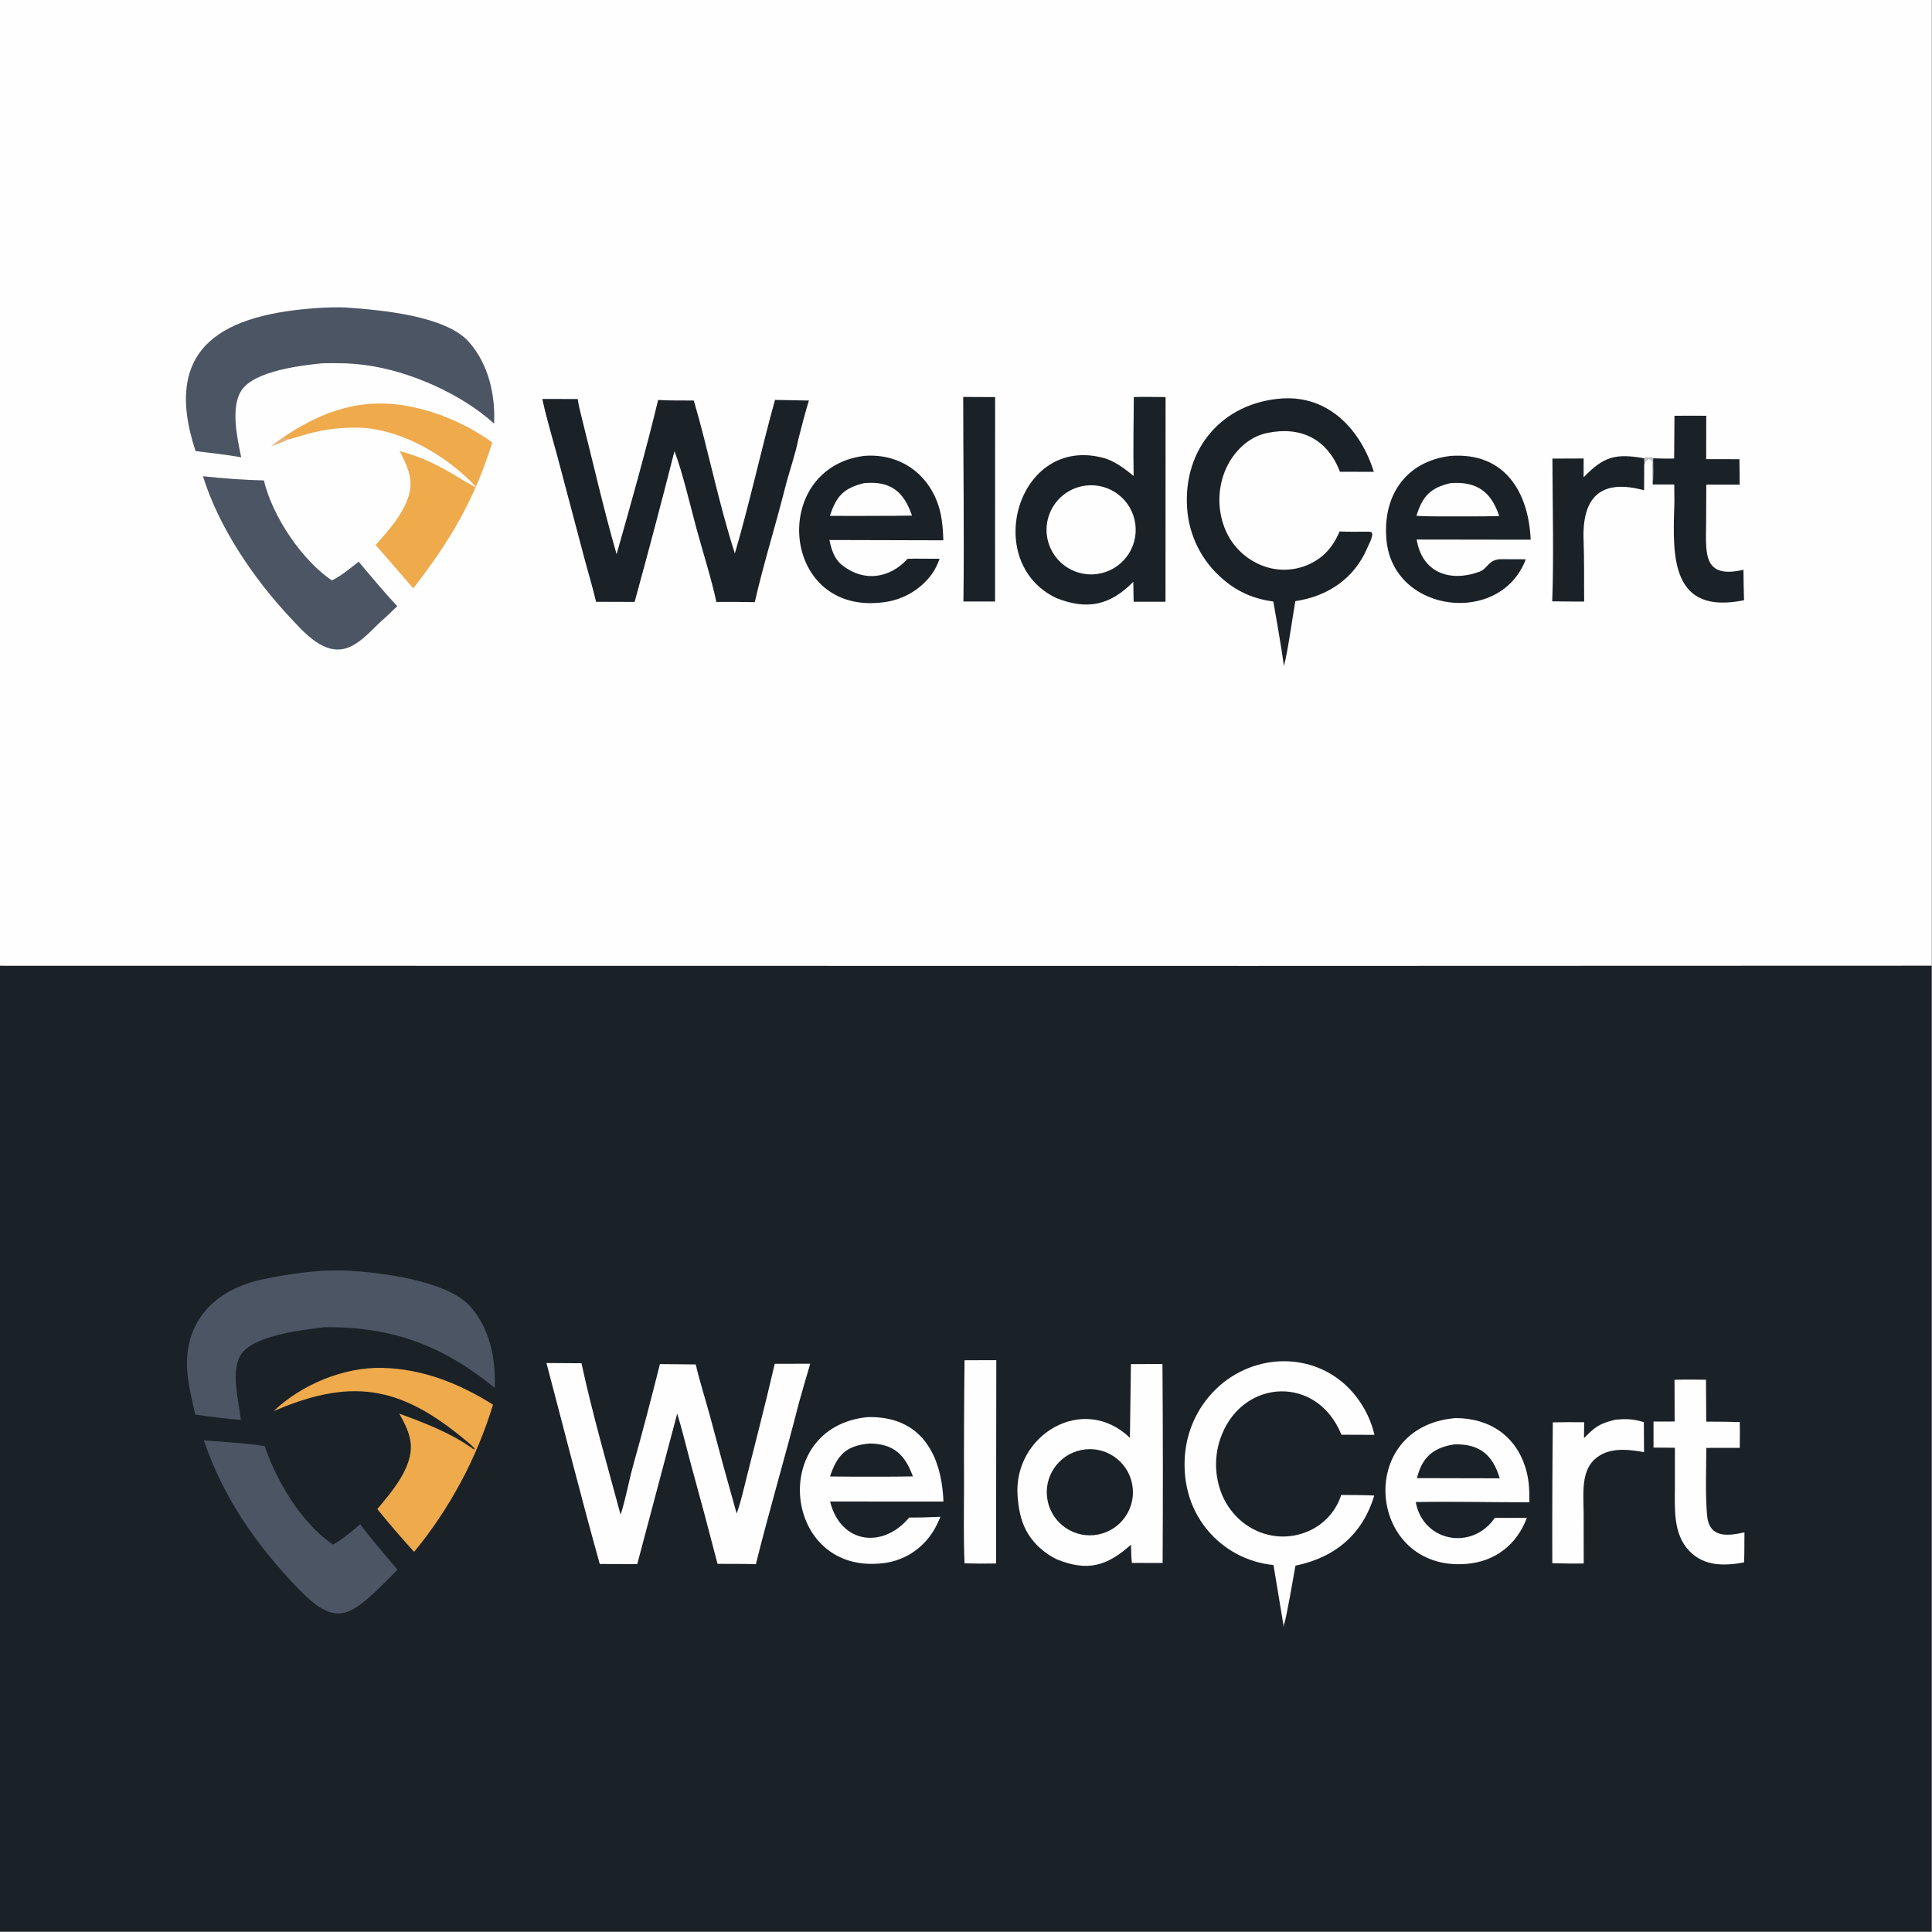
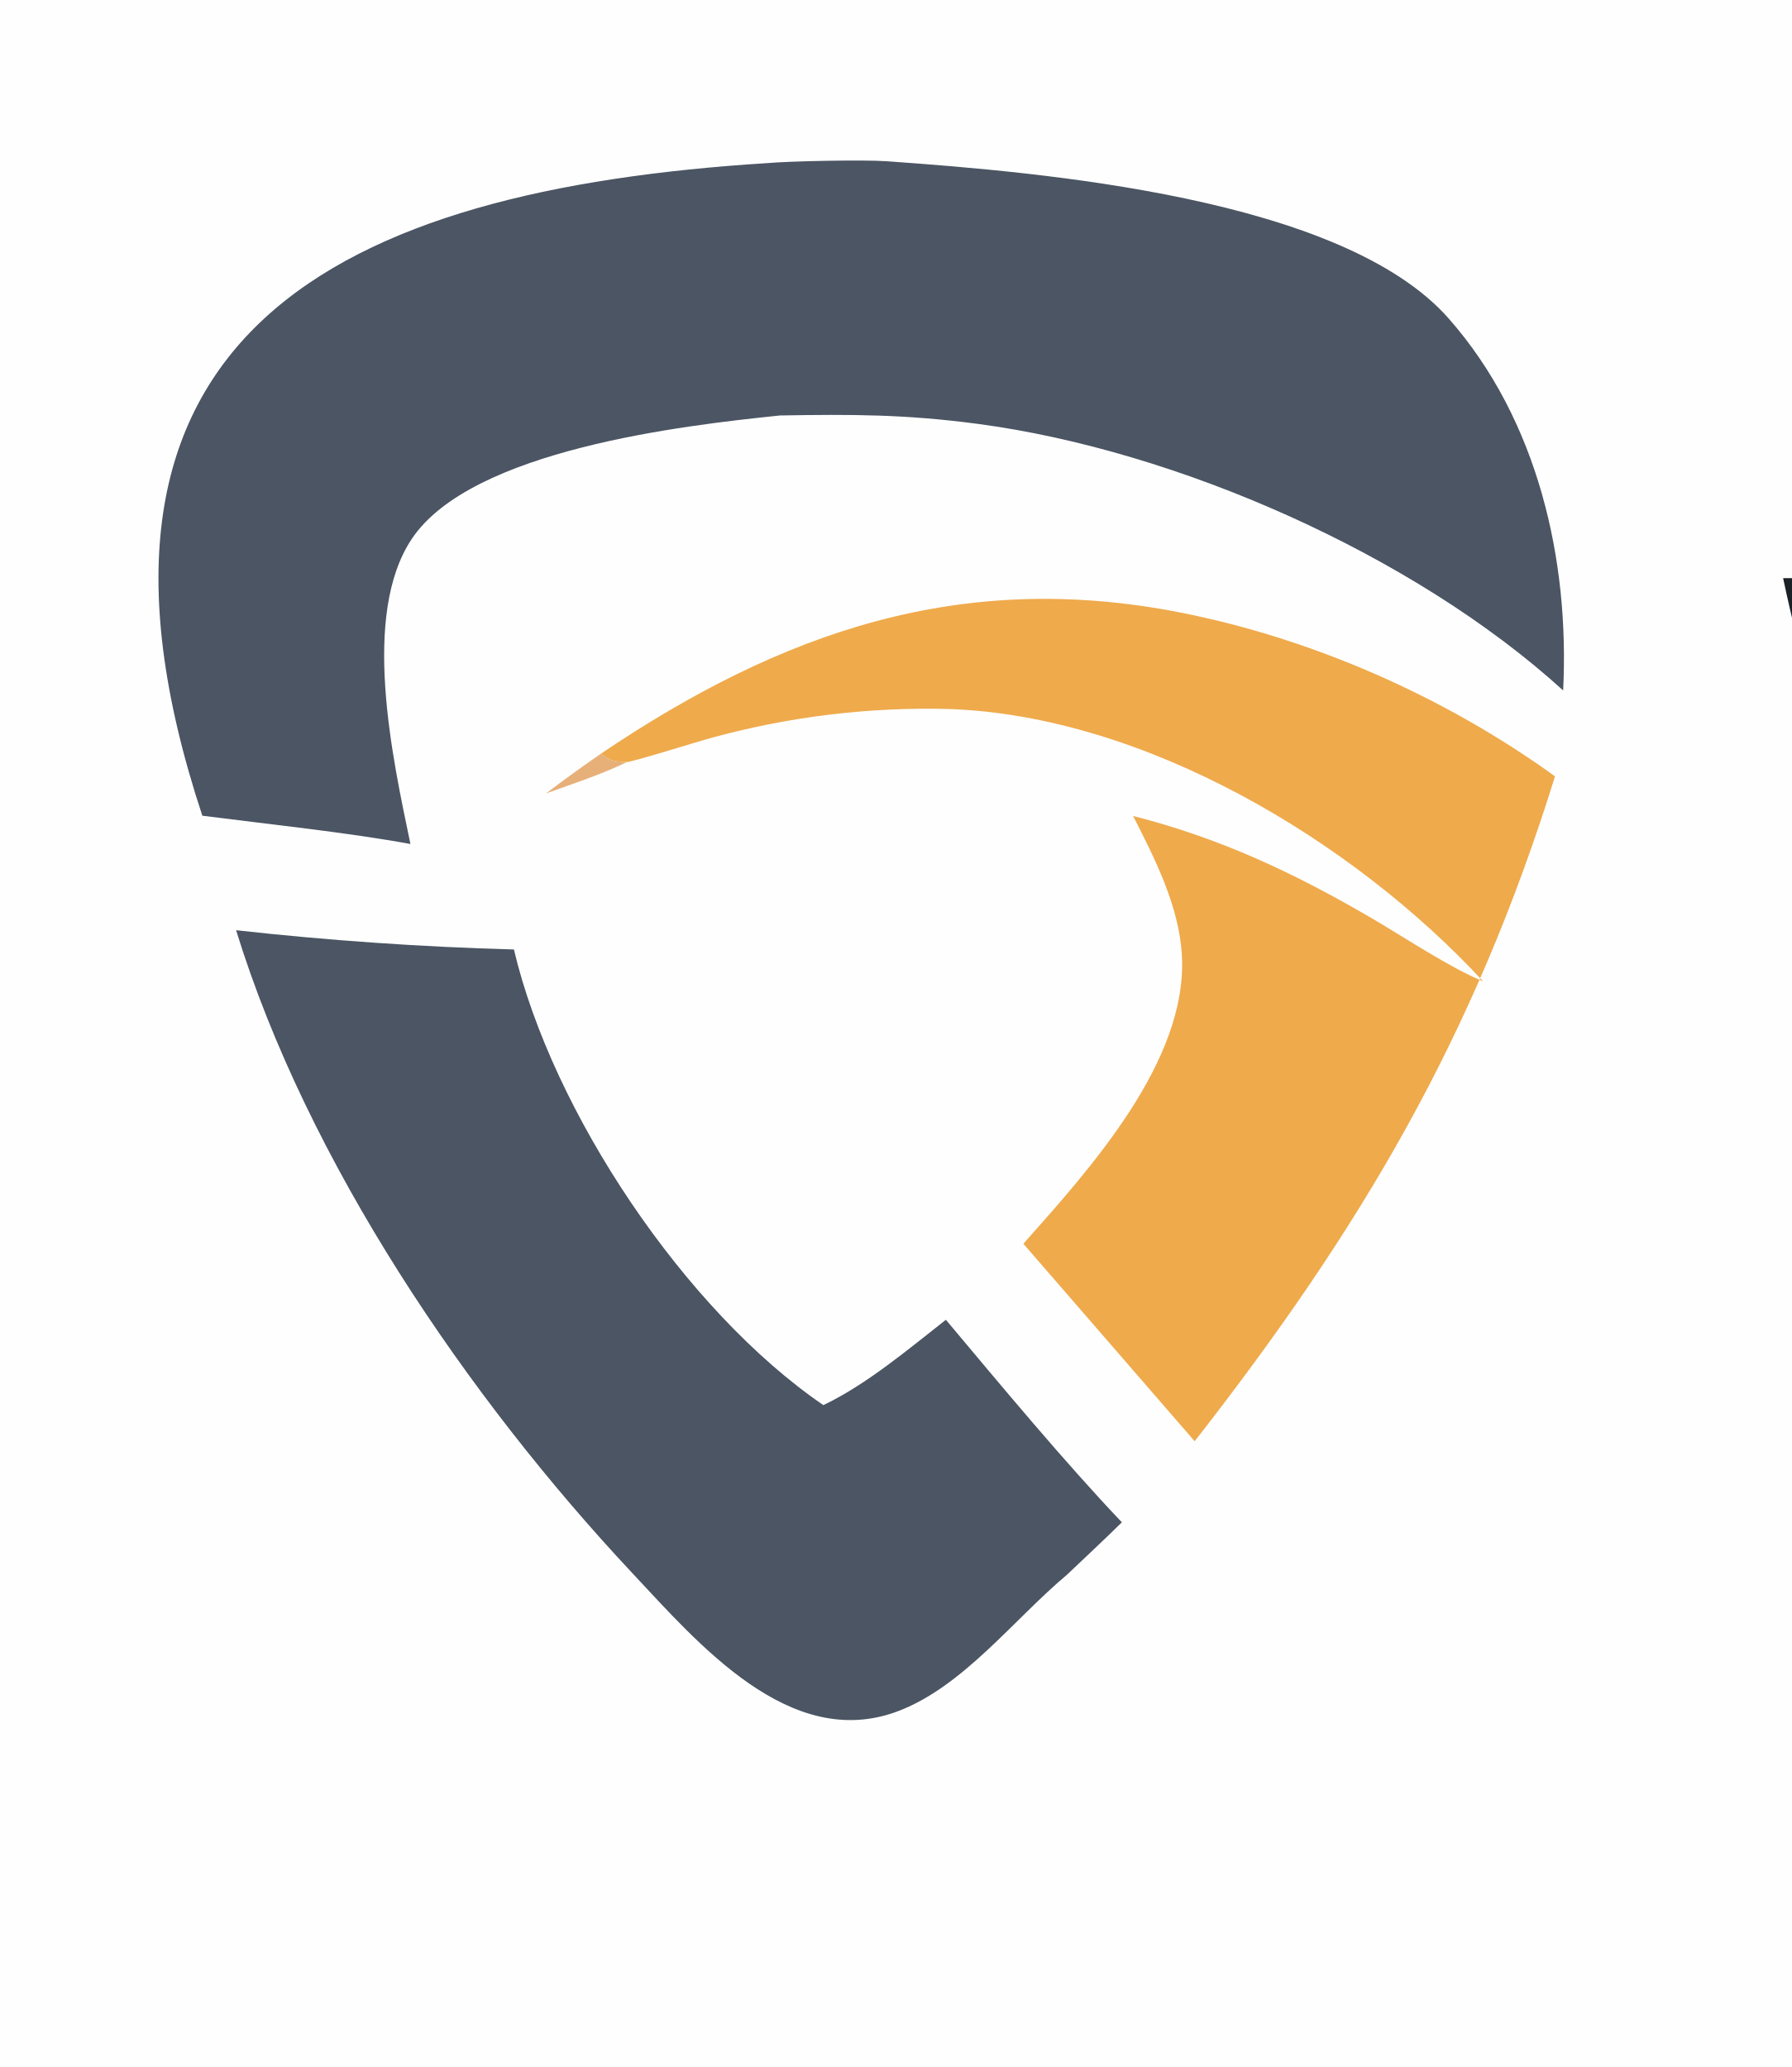
- <svg xmlns="http://www.w3.org/2000/svg" width="1278" height="1278" viewBox="0 0 1278 1278">
+ <svg xmlns="http://www.w3.org/2000/svg" width="260" height="300" viewBox="100 180 260 300">
  <path fill="#1A2127" transform="scale(1.24789 1.24789)" d="M0 0L1024 0L1024 511.909L1024 1024L0 1024L0 511.941L0 0Z" />
  <path fill="#FEFEFE" transform="scale(1.24789 1.24789)" d="M0 0L1024 0L1024 511.909L664.126 512.024L0 511.941L0 0Z" />
  <path fill="#1A2127" transform="scale(1.24789 1.24789)" d="M287.486 211.486L306.241 211.516C306.614 214.375 307.555 218.226 308.27 221.047C314.382 245.173 319.944 269.878 326.85 293.78C334.131 268.171 342.766 237.551 348.861 212.023C354.566 212.387 361.934 212.263 367.77 212.307C375.576 238.867 380.87 266.589 389.542 293.376C397.237 267.194 403.442 238.565 410.817 211.985L428.804 212.321C426.742 218.782 424.955 226.14 423.212 232.761C421.567 241.058 418.278 250.237 416.193 258.485C411.132 278.507 404.657 299.163 400.093 319.196C393.309 319.046 386.522 319.008 379.737 319.082C377.407 307.782 372.186 291.288 369.082 279.769C366.202 269.085 361.432 249.011 357.525 239.162C350.749 265.867 343.708 292.503 336.401 319.068L315.968 319.002C314.215 311.408 311.532 302.629 309.504 294.935L295.356 241.51C292.665 231.505 289.62 221.611 287.486 211.486Z" />
  <path fill="#1A2127" transform="scale(1.24789 1.24789)" d="M601.024 210.469C606.22 210.286 612.586 210.464 617.859 210.481L617.817 318.971L600.934 318.991L600.742 308.417C588.388 320.976 576.223 323.494 559.9 317.005C520.064 297.994 539.415 230.323 585.098 242.789C590.975 244.392 596.255 248.542 600.93 252.291C600.642 238.645 600.943 224.176 601.024 210.469Z" />
  <path fill="#FEFEFE" transform="scale(1.24789 1.24789)" d="M575.596 257.393C588.451 255.864 600.144 264.962 601.82 277.799C603.496 290.636 594.531 302.431 581.714 304.253C573.292 305.45 564.877 302.029 559.68 295.294C554.483 288.56 553.307 279.552 556.601 271.709C559.895 263.866 567.149 258.398 575.596 257.393Z" />
  <path fill="#4B5563" transform="scale(1.24789 1.24789)" d="M169.353 163.215C172.05 162.973 180.598 162.809 183.239 162.997C201.399 164.287 236.212 167.229 248.59 181.28C259.002 193.099 262.658 209.43 261.907 224.546C244.499 208.701 216.906 196.607 193.845 193.544C185.416 192.424 179.191 192.422 170.839 192.565C159.711 193.713 134.932 196.532 128.008 206.939C122.116 215.796 125.762 232.334 127.863 242.406C120.602 241.071 111.072 240.068 103.665 239.117C85.058 182.866 119.706 166.336 169.353 163.215Z" />
  <path fill="#1A2127" transform="scale(1.24789 1.24789)" d="M679.775 211.21C704.603 209.683 721.373 228.032 728.253 250.109L710.279 250.077C703.722 232.785 689.56 225.649 671.328 229.601C661.69 231.69 653.922 239.479 649.909 248.353C645.506 258.257 645.205 269.502 649.07 279.627C652.44 288.499 659.266 295.623 667.986 299.367C675.789 302.743 684.615 302.875 692.516 299.735C701.216 296.18 706.498 290.225 710.101 281.709C714.609 281.984 720.514 281.823 725.125 281.829C726.136 281.821 726.087 281.882 727.095 282.113L727.44 283.169C727.124 285.966 725.866 287.919 724.788 290.453C717.876 306.716 703.735 316.159 686.641 318.651C685.06 327.647 682.742 344.918 680.6 353.044C679.041 341.731 676.915 330.155 674.985 318.875C664.727 317.461 656.219 313.863 648.337 307.096C637.077 297.587 630.188 283.893 629.265 269.184C627.188 237.636 648.166 213.31 679.775 211.21Z" />
  <path fill="#1A2127" transform="scale(1.24789 1.24789)" d="M457.962 241.671C458.584 241.616 459.209 241.576 459.833 241.551C480.461 240.771 495.97 254.811 499.108 274.977C499.724 278.937 499.908 282.393 500.055 286.409L439.663 286.249C440.746 291.3 442.208 296.299 446.413 299.598C458.154 308.809 471.688 306.519 481.13 296.217L484.929 296.129L498.062 296.198C497.022 299.163 495.663 302.03 493.796 304.566C487.786 312.598 478.792 317.868 468.847 319.184C413.817 326.932 407.57 248.232 457.962 241.671Z" />
  <path fill="#FEFEFE" transform="scale(1.24789 1.24789)" d="M457.994 256.101C472.026 254.804 479.09 260.525 483.43 273.304C477.692 273.405 471.953 273.453 466.214 273.449C457.453 273.496 448.692 273.497 439.932 273.453C443.227 263.148 447.165 258.755 457.994 256.101Z" />
  <path fill="#1A2127" transform="scale(1.24789 1.24789)" d="M768.902 241.682C797.251 239.564 810.234 260.307 811.403 286.085L750.958 286C753.765 303.29 768.189 308.9 784.257 303.054C788.699 301.438 788.764 296.742 795.375 296.421L808.806 296.471C795.474 331.883 738.925 325.163 734.997 286.708C732.595 263.192 744.923 244.553 768.902 241.682Z" />
  <path fill="#FEFEFE" transform="scale(1.24789 1.24789)" d="M769.091 256.07C782.862 255.104 790.482 260.7 794.713 273.558C789.166 273.698 783.618 273.756 778.07 273.734C770.362 273.658 758.242 273.932 750.837 273.426C754.054 263.15 758.076 258.537 769.091 256.07Z" />
  <path fill="#4B5563" transform="scale(1.24789 1.24789)" d="M107.589 252.434C118.322 253.631 129.1 254.378 139.896 254.674C144.379 273.651 159.842 296.704 175.88 307.668C180.884 305.286 185.73 301.189 190.129 297.743C196.398 305.219 203.926 314.29 210.593 321.298C208.538 323.33 206.313 325.387 204.213 327.391C197.998 332.601 192.066 340.495 184.43 343.314C171.978 347.911 161.329 335.387 153.686 327.229C134.467 306.715 115.91 279.42 107.589 252.434Z" />
  <path fill="#EFAA4C" transform="scale(1.24789 1.24789)" d="M150.01 231.905C171.013 217.734 191.883 210.462 217.388 215.483C232.788 218.514 248.232 225.328 260.961 234.538C251.494 264.977 238.395 287.092 219.058 311.871L199.138 288.899C206.826 280.239 218.265 267.671 217.572 255.351C217.252 249.652 214.441 244.131 211.899 239.146C222.006 241.724 230.479 245.7 239.487 250.944C243.272 253.147 248.763 256.817 252.596 258.375C237.381 241.951 213.249 227.519 190.526 226.706C181.32 226.462 172.127 227.558 163.236 229.959C161.17 230.503 154.343 232.682 153.041 232.877C152.743 232.851 152.445 232.83 152.147 232.812C151.169 232.763 150.787 232.462 150.01 231.905Z" />
  <path fill="#1A2127" transform="scale(1.24789 1.24789)" d="M887.614 220.395C893.23 220.348 898.847 220.347 904.463 220.39L904.431 243.375L922.054 243.412C922.126 247.915 922.17 252.418 922.185 256.921L904.486 256.896C904.455 263.425 904.425 270.107 904.395 276.629C904.321 292.786 902.209 307.11 924.185 302.03C924.223 307.412 924.324 312.793 924.487 318.172C886.056 326.038 886.57 295.586 887.528 268.367C887.655 264.746 887.506 260.505 887.494 256.814L876.118 256.835C875.494 252.843 876.333 247.302 875.646 243.894C875.604 243.683 872.891 242.035 871.86 245.477L871.566 246.444L871.512 242.912C873.292 242.459 874.543 242.415 876.318 242.936C880.024 243.087 883.734 243.132 887.442 243.07L887.614 220.395Z" />
  <path fill="#C8C5C8" transform="scale(1.24789 1.24789)" d="M871.512 242.912C873.292 242.459 874.543 242.415 876.318 242.936C876.365 246.972 876.587 252.992 876.118 256.835C875.494 252.843 876.333 247.302 875.646 243.894C875.604 243.683 872.891 242.035 871.86 245.477L871.566 246.444L871.512 242.912Z" />
  <path fill="#1A2127" transform="scale(1.24789 1.24789)" d="M510.581 210.417L527.502 210.496L527.47 318.861L510.699 318.848C511.162 283.1 510.601 246.272 510.581 210.417Z" />
  <path fill="#1A2127" transform="scale(1.24789 1.24789)" d="M839.444 253.015C850.16 241.898 856.409 240.279 871.512 242.912L871.566 246.444L871.514 259.874C848.801 253.719 838.53 263.194 839.44 286.45C839.844 296.749 839.625 308.446 839.752 318.875C834.222 318.939 828.377 318.801 822.822 318.756C823.701 294.988 822.968 267.096 822.919 243.094L839.469 243.035L839.444 253.015Z" />
  <path fill="#E7B079" transform="scale(1.24789 1.24789)" d="M150.01 231.905C150.787 232.462 151.169 232.763 152.147 232.812C152.445 232.83 152.743 232.851 153.041 232.877C150.178 234.277 146.665 235.431 143.632 236.525C145.72 234.933 147.847 233.393 150.01 231.905Z" />
  <path fill="#FEFEFE" transform="scale(1.24789 1.24789)" d="M289.667 722.521L308.244 722.644C313.843 748.719 321.969 777.007 328.969 802.913C331.596 795.007 333.382 784.833 335.69 776.595C340.668 758.825 345.335 740.985 349.817 723.083L368.817 723.272C370.809 732.049 373.968 741.815 376.356 750.628C380.907 767.892 385.616 785.115 390.482 802.293C391.657 799.175 392.692 795.52 393.502 792.26C399.251 769.122 405.317 746.155 410.684 722.921L429.494 722.905C427.415 729.854 425.401 736.822 423.454 743.809C416.249 772.14 407.68 800.967 400.671 829.167C394.063 828.936 387.008 829.011 380.362 828.978C375.741 811.12 370.977 793.299 366.072 775.517C363.769 766.97 361.567 757.71 358.983 749.309L337.788 829.15C331.208 829.052 324.512 829.088 317.921 829.059C308.126 793.914 299.003 757.843 289.667 722.521Z" />
  <path fill="#4B5563" transform="scale(1.24789 1.24789)" d="M169.798 673.71C172.502 673.416 181.152 673.382 183.934 673.528C201.532 674.453 236.754 678.713 249.055 692.304C259.811 704.188 262.79 720.356 262.272 735.714C234.741 713.229 207.876 703.184 172.105 703.538C160.626 704.899 136.303 707.664 128.539 716.944C121.747 725.063 126.552 742.613 127.698 752.631C121.558 752.316 109.672 750.774 103.528 749.849C101.843 742.421 99.882 734.766 99.28 727.291C97.119 700.487 114.046 683.392 139.313 678.136C150.106 675.891 158.826 674.573 169.798 673.71Z" />
  <path fill="#FEFEFE" transform="scale(1.24789 1.24789)" d="M599.489 723.089L616.2 723.061C616.465 758.212 616.496 793.364 616.293 828.516L600.001 828.478C599.627 825.275 599.613 822.037 599.524 818.809C586.747 830.278 576.405 833.175 560.122 826.556C556.819 824.947 553.766 822.867 551.059 820.383C542.731 812.695 540.215 803.953 539.404 792.978C537.03 760.858 574.068 738.203 598.953 762.197L599.489 723.089Z" />
  <path fill="#1A2127" transform="scale(1.24789 1.24789)" d="M573.158 768.635C585.544 766.109 597.626 774.126 600.113 786.52C602.6 798.914 594.547 810.971 582.145 813.42C569.798 815.858 557.805 807.847 555.328 795.507C552.852 783.167 560.826 771.149 573.158 768.635Z" />
  <path fill="#FEFEFE" transform="scale(1.24789 1.24789)" d="M675.065 829.613C661.138 828.25 648.343 821.347 639.557 810.456C630.101 798.757 626.651 784.049 628.326 769.233C630.035 754.833 637.37 741.693 648.729 732.68C670.47 715.708 701.85 718.13 718.938 740.385C723.576 746.345 726.869 753.238 728.591 760.592L711.08 760.529C698.323 729.016 659.676 730.808 647.746 760.318C643.5 770.71 643.569 782.365 647.937 792.706C655.769 810.755 676.002 819.634 694.163 811.393C701.654 807.944 707.494 801.697 710.433 793.992C710.741 793.185 710.735 793.164 710.939 792.458C716.549 792.527 722.952 792.476 728.484 792.76C722.226 813.515 707.592 825.607 686.706 829.946C685.68 835.556 682.208 856.266 680.67 861.12L680.232 860.794L675.065 829.613Z" />
  <path fill="#FEFEFE" transform="scale(1.24789 1.24789)" d="M771.466 751.71C789.521 751.668 803.742 761.127 808.85 778.759C810.687 785.101 810.663 789.815 810.716 796.334C790.799 796.382 770.276 795.844 750.46 796.218C754.342 817.324 780.362 822.22 792.438 804.537L798.798 804.618L809.381 804.565C804.084 818.754 792.66 827.693 777.515 828.985C725.103 833.458 717.424 756.306 771.466 751.71Z" />
  <path fill="#1A2127" transform="scale(1.24789 1.24789)" d="M770.97 765.642C784.415 765.321 791.247 771.21 795.002 783.64L775.75 783.599L751.074 783.537L751.494 782.098L751.729 781.342C754.736 771.437 761.02 767.142 770.97 765.642Z" />
  <path fill="#FEFEFE" transform="scale(1.24789 1.24789)" d="M460.05 751.189C487.947 750.563 499.158 770.68 500.104 795.959L440.012 795.929C445.653 818.517 468.079 821.066 481.949 804.432L488.561 804.39L498.496 804.038C496.816 808.177 495.124 811.468 492.35 815.021C486.446 822.629 477.719 827.531 468.15 828.614C414.865 835.121 407.047 756.201 460.05 751.189Z" />
  <path fill="#1A2127" transform="scale(1.24789 1.24789)" d="M460.886 765.191C473.612 765.235 479.773 771.123 483.9 782.62C477.476 782.729 471.05 782.78 464.625 782.773C456.408 782.794 448.192 782.756 439.975 782.658C443.82 771.269 448.407 766.338 460.886 765.191Z" />
  <path fill="#4B5563" transform="scale(1.24789 1.24789)" d="M108.024 763.491C117.164 764.259 131.678 765.082 140.348 766.592C146.494 785.166 160.055 807.672 176.485 818.732C181.519 816.093 186.528 811.647 190.95 807.967C196.196 815.129 204.862 825.122 210.652 832.028C208.59 834.333 205.888 836.927 203.673 839.16C185.265 857.345 177.738 862.513 158.164 842.178C135.836 818.981 118.447 794.108 108.024 763.491Z" />
  <path fill="#EFAA4C" transform="scale(1.24789 1.24789)" d="M145.038 748.036C159.751 733.985 182.084 724.647 202.497 725.097C223.946 725.571 243.386 733.298 261.339 744.587C252.662 773.098 238.451 799.62 219.518 822.636C212.798 815.255 206.289 807.685 199.998 799.935C207.571 790.889 218.804 777.945 217.727 765.388C217.226 759.554 214.441 754.352 211.659 749.356C224.356 753.984 238.259 759.305 249.43 767.11L250.149 766.319C215.018 736.114 189.166 728.933 145.038 748.036Z" />
  <path fill="#412A0D" transform="scale(1.24789 1.24789)" d="M250.149 766.319C250.544 766.717 251.608 767.61 251.665 768.207C251.343 768.721 250.101 767.601 249.933 767.477L249.43 767.11L250.149 766.319Z" />
  <path fill="#FEFEFE" transform="scale(1.24789 1.24789)" d="M887.644 731.426C892.956 731.184 898.959 731.347 904.324 731.376L904.468 753.586C910.385 753.593 916.301 753.664 922.216 753.799C922.36 758.223 922.245 763.029 922.224 767.483L904.497 767.512C904.453 778.88 903.932 791.821 904.883 803.079C905.914 815.274 915.324 814.375 924.708 812.281L924.661 822.625L924.535 828.194C914.277 830.102 903.445 830.42 895.5 822.167C886.733 813.059 887.85 799.594 887.839 787.921L887.847 767.437L876.506 767.336L876.513 753.539L887.708 753.524L887.644 731.426Z" />
  <path fill="#FEFEFE" transform="scale(1.24789 1.24789)" d="M511.295 721.046L528.129 721.005L528.005 828.779C522.44 828.89 516.873 828.867 511.309 828.709C510.682 816.387 511.035 800.5 511.013 787.937C510.943 765.64 511.036 743.342 511.295 721.046Z" />
  <path fill="#FEFEFE" transform="scale(1.24789 1.24789)" d="M856.093 752.595C862.203 751.993 865.604 752.133 871.389 753.873L871.483 769.752C862.568 768.195 852.302 766.969 845.074 773.781C837.869 780.57 839.451 792.997 839.468 802.133L839.509 828.782L832.134 828.82L822.854 828.624C822.781 803.74 822.873 778.855 823.128 753.971C828.664 753.865 834.201 753.844 839.737 753.906L839.666 762.321C845.641 756.255 847.732 754.697 856.093 752.595Z" />
  <path fill="#929699" transform="scale(1.24789 1.24789)" d="M680.232 860.794L680.67 861.12C680.697 861.69 680.878 861.819 680.574 862.208C680.135 861.962 680.233 861.154 680.232 860.794Z" />
</svg>
